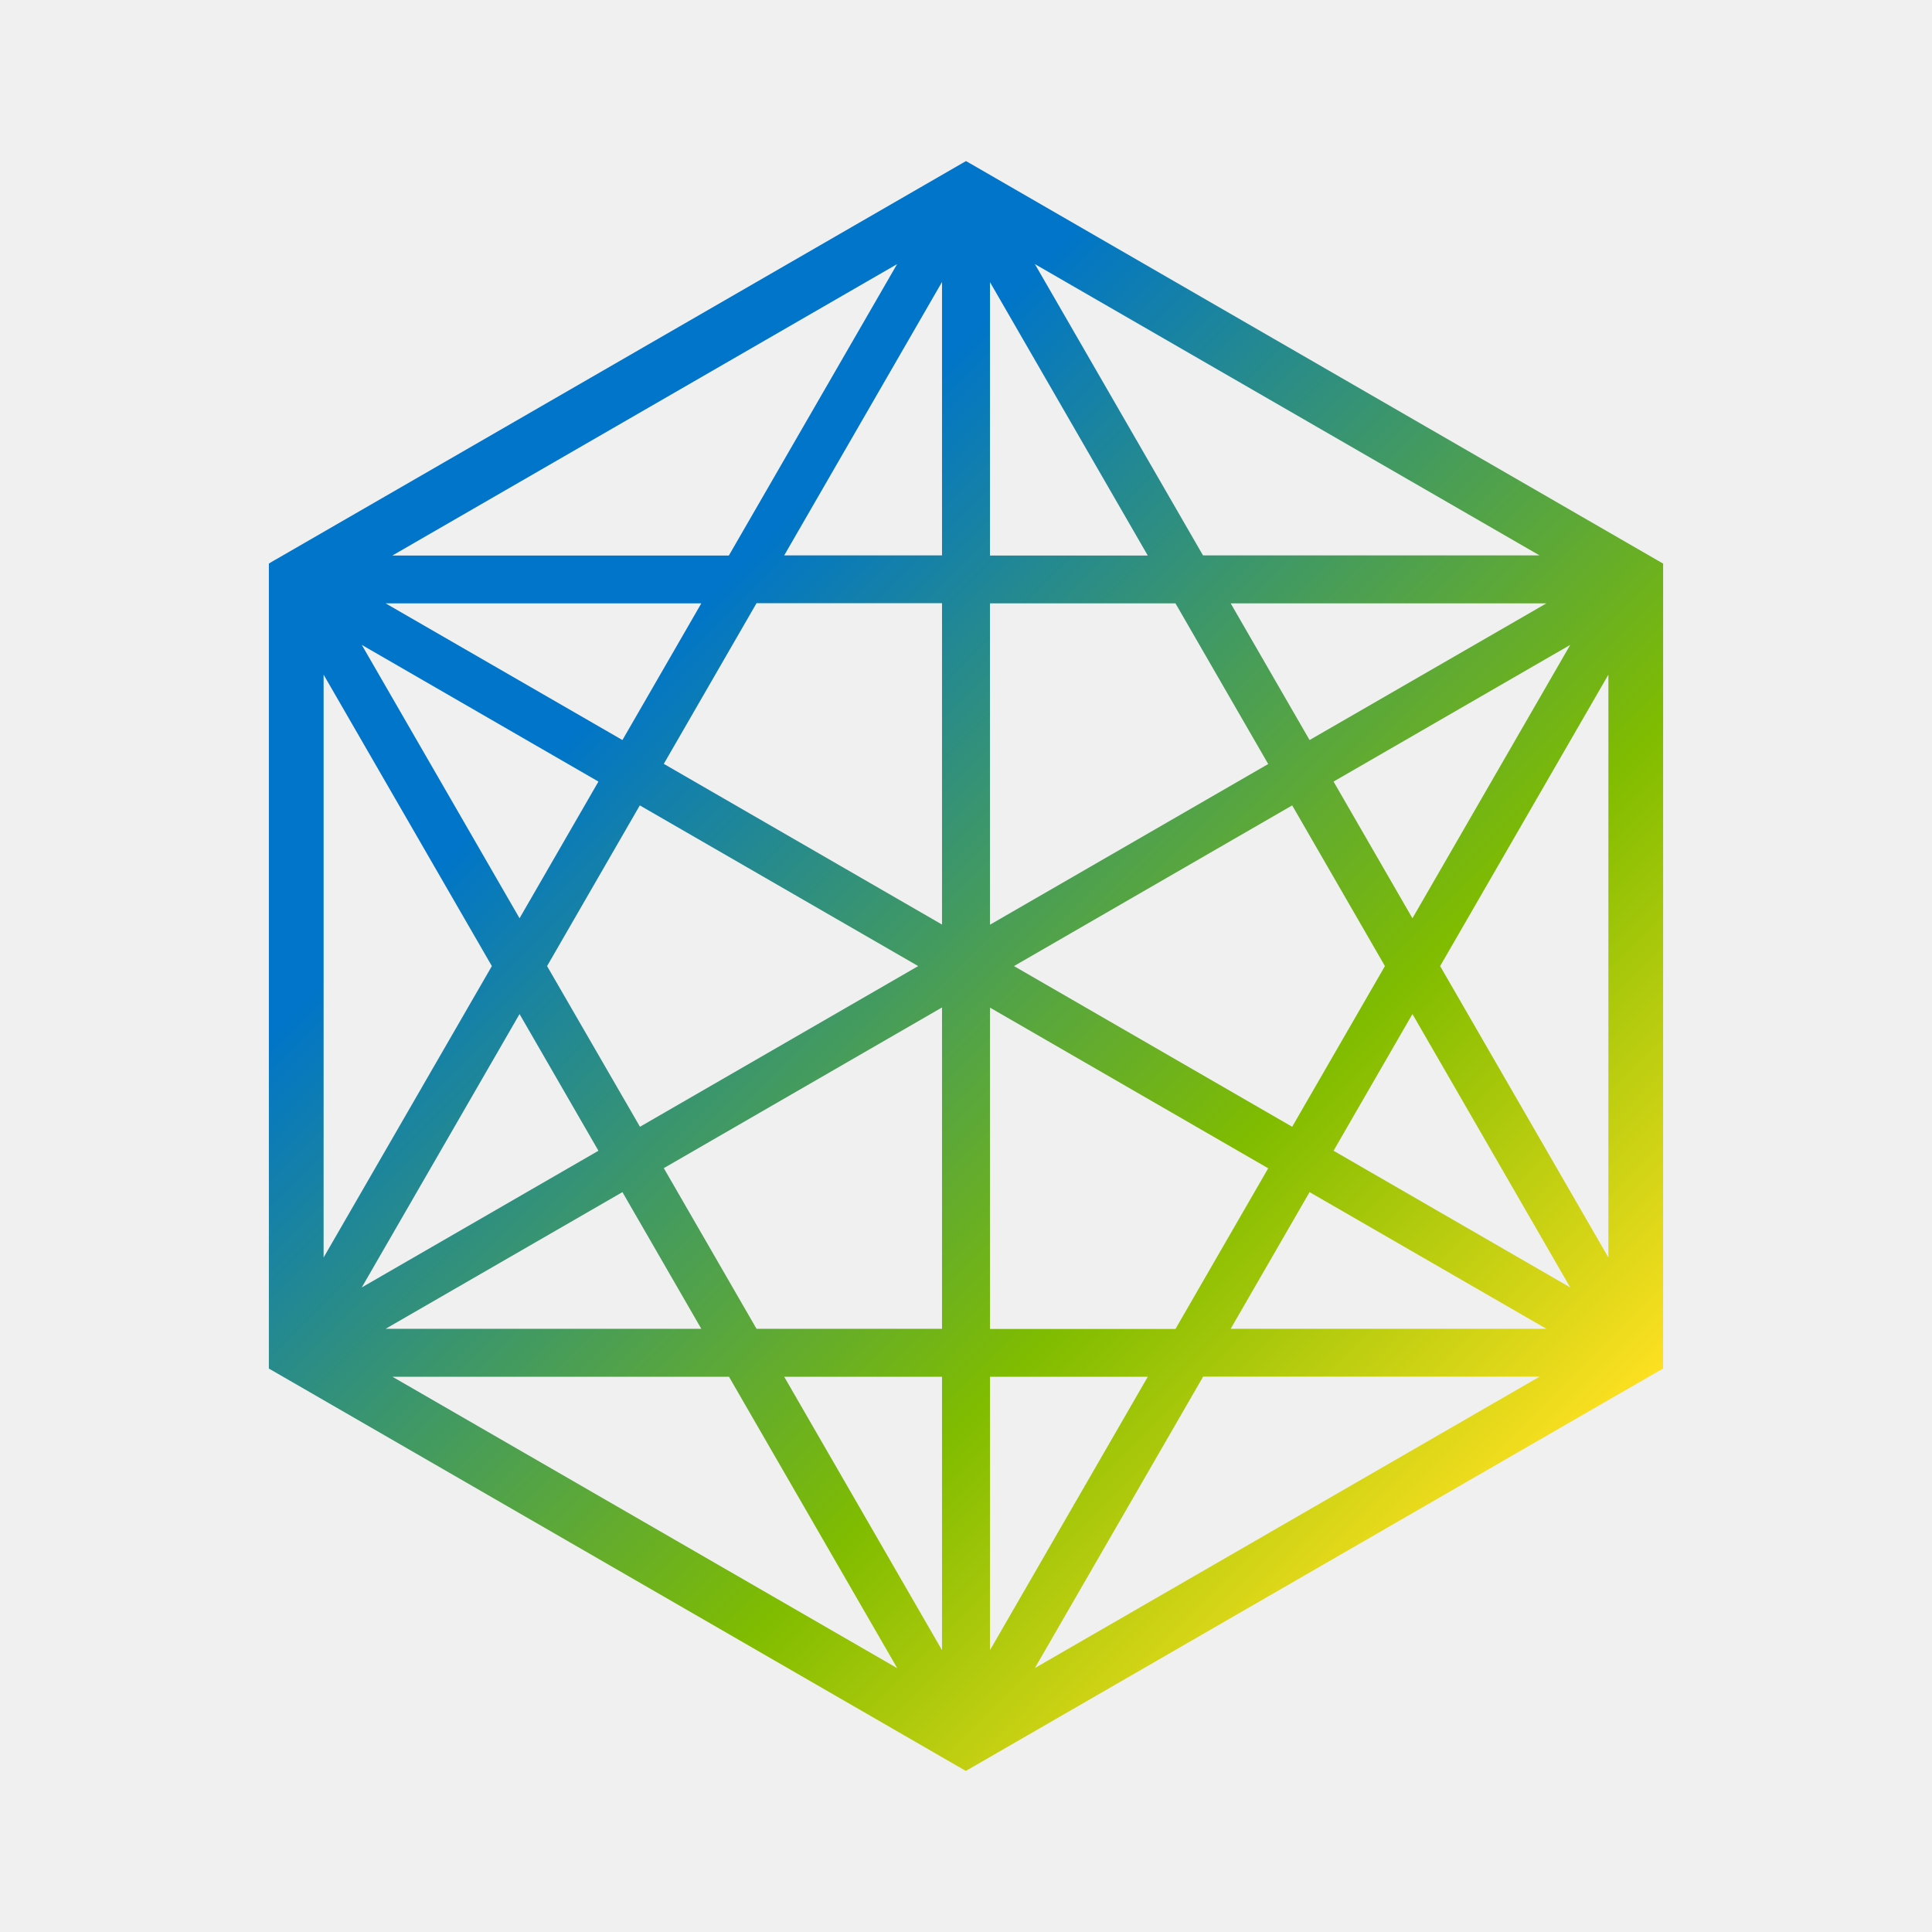
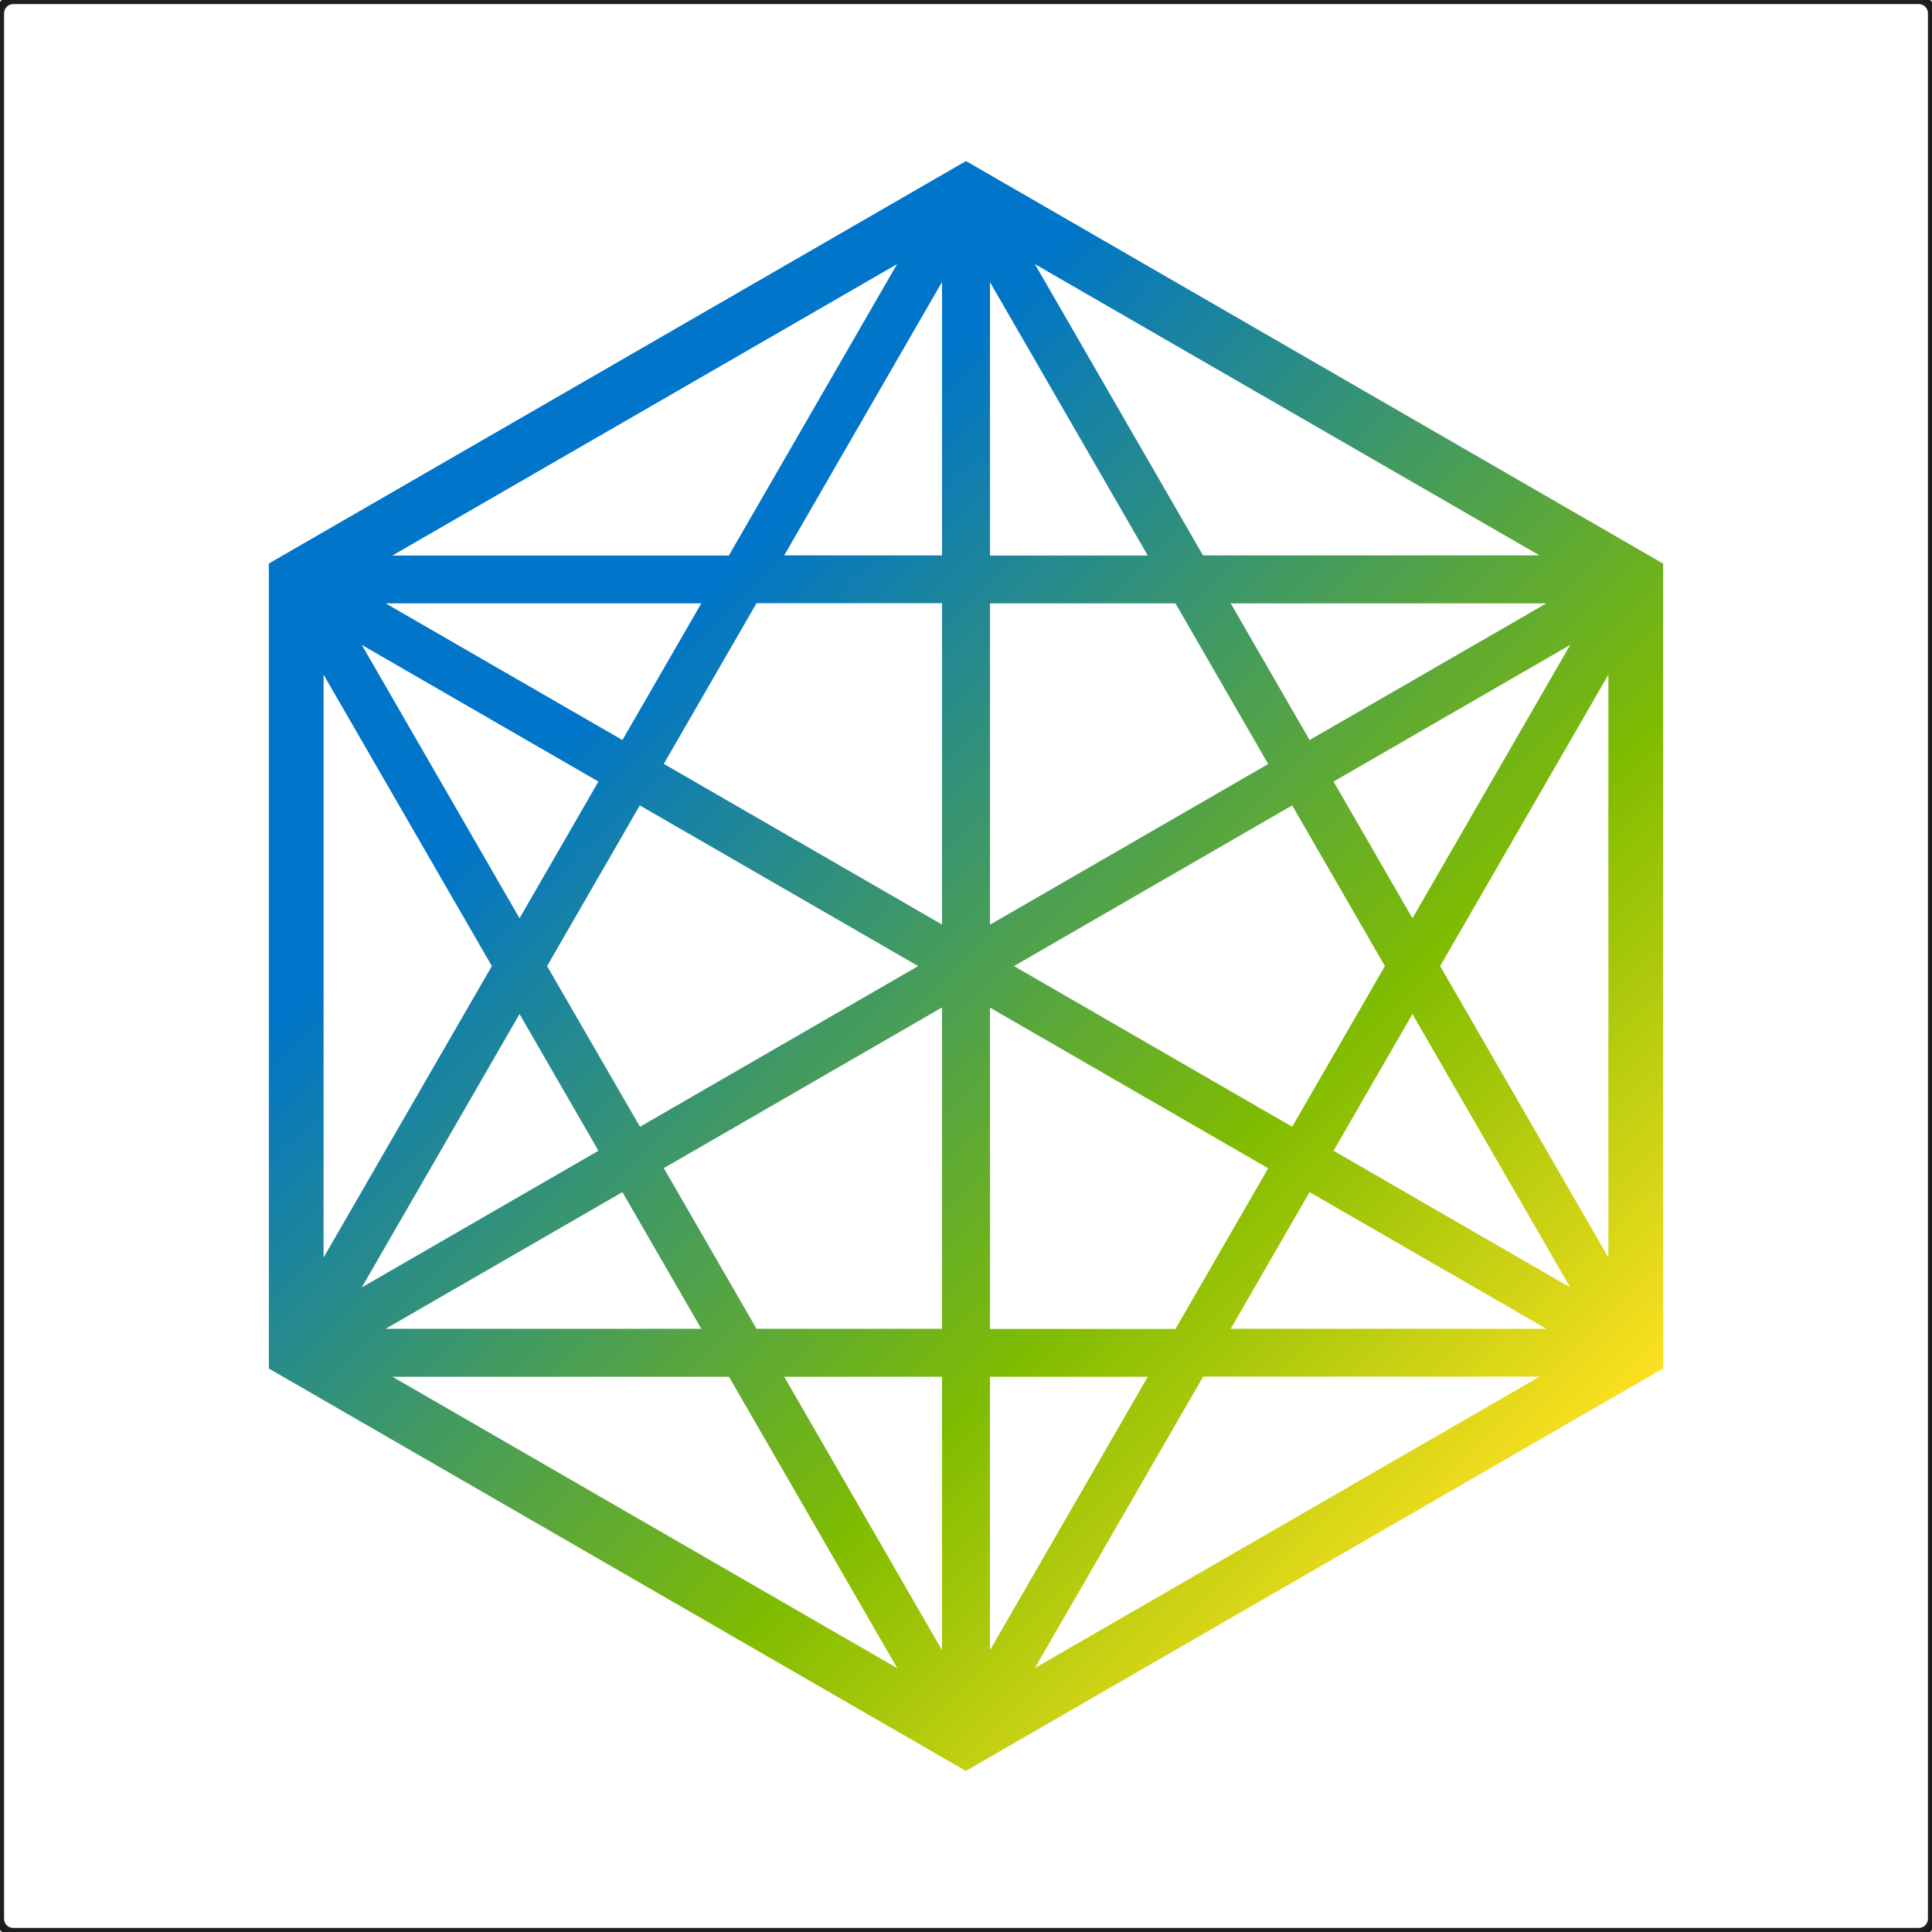
<svg xmlns="http://www.w3.org/2000/svg" height="1200" width="1200" xml:space="preserve" viewBox="0 0 1200 1200" y="0px" x="0px" id="ARTWORK" version="1.1">
  <defs id="defs847" />
  <style id="style833" type="text/css">
	.st0{fill:url(#SVGID_1_);}
</style>
  <linearGradient gradientTransform="translate(167,100.05)" y2="841.526" x2="774.523" y1="158.497" x1="91.494" gradientUnits="userSpaceOnUse" id="SVGID_1_">
    <stop id="stop835" style="stop-color:#0075C9" offset="0.214" />
    <stop id="stop837" style="stop-color:#80BC00" offset="0.707" />
    <stop id="stop839" style="stop-color:#FDE021" offset="1" />
  </linearGradient>
+   <rect style="fill:#ffffff;fill-opacity:1;stroke:#000000;stroke-width:5.074;stroke-opacity:0.879" id="rect861" width="1200" height="1200" x="0" y="0" ry="8.204" />
  <path style="fill:url(#SVGID_1_)" id="path842" d="m 1030.2,348.45 -427.4,-246.8 -2.8,-1.6 -2.8,1.6 -425.1,245.4 -2.3,1.3 -2.8,1.7 v 500 l 2.8,1.6 427.3,246.7 2.8,1.6 2.8,-1.6 421.7,-243.4 5.7,-3.3 2.9,-1.6 v -500 z m -473,-184.4 -104.5,181 h -209 z m -121.6,210.7 -49,84.9 -147.1,-84.9 z m -38.2,125.5 172.9,99.8 -172.8,99.8 -57.7,-99.8 z m -25.7,-14.8 -49,84.9 -98,-169.8 z m -170.7,-66.4 104.5,181 -104.5,181 z m 121.7,210.8 49,84.9 -147,84.9 z m 63.9,110.6 49,84.9 H 239.5 Z m -142.8,114.7 h 209 l 104.5,181 z m 341.3,169.8 -98,-169.8 h 98 z m 0,-199.6 H 469.9 l -57.6,-99.8 172.8,-99.8 z m 0,-251.1 -172.8,-99.8 57.6,-99.8 h 115.2 z m 0,-229.3 h -98 l 98,-169.8 z m 243.2,140.5 147,-84.9 -98,169.8 z m 31.9,114.6 -57.6,99.8 -172.8,-99.8 172.8,-99.8 z m -46.8,-140.4 -49,-84.9 h 196.1 z m 142.8,-114.7 h -209 L 642.8,164.05 Z m -341.3,-169.7 98,169.8 h -98 z m 0,199.5 h 115.2 l 57.6,99.8 -172.8,99.8 z m 0,251.1 172.8,99.8 -57.6,99.8 H 614.9 Z m 0,229.3 h 98 l -98,169.8 z m 27.9,180.9 104.5,-181 h 209 z m 121.6,-210.7 49,-84.9 147.1,84.9 z m 63.9,-110.6 49,-84.9 98,169.8 z m 170.7,66.3 -104.5,-181 104.5,-181 z" class="st0" />
</svg>
